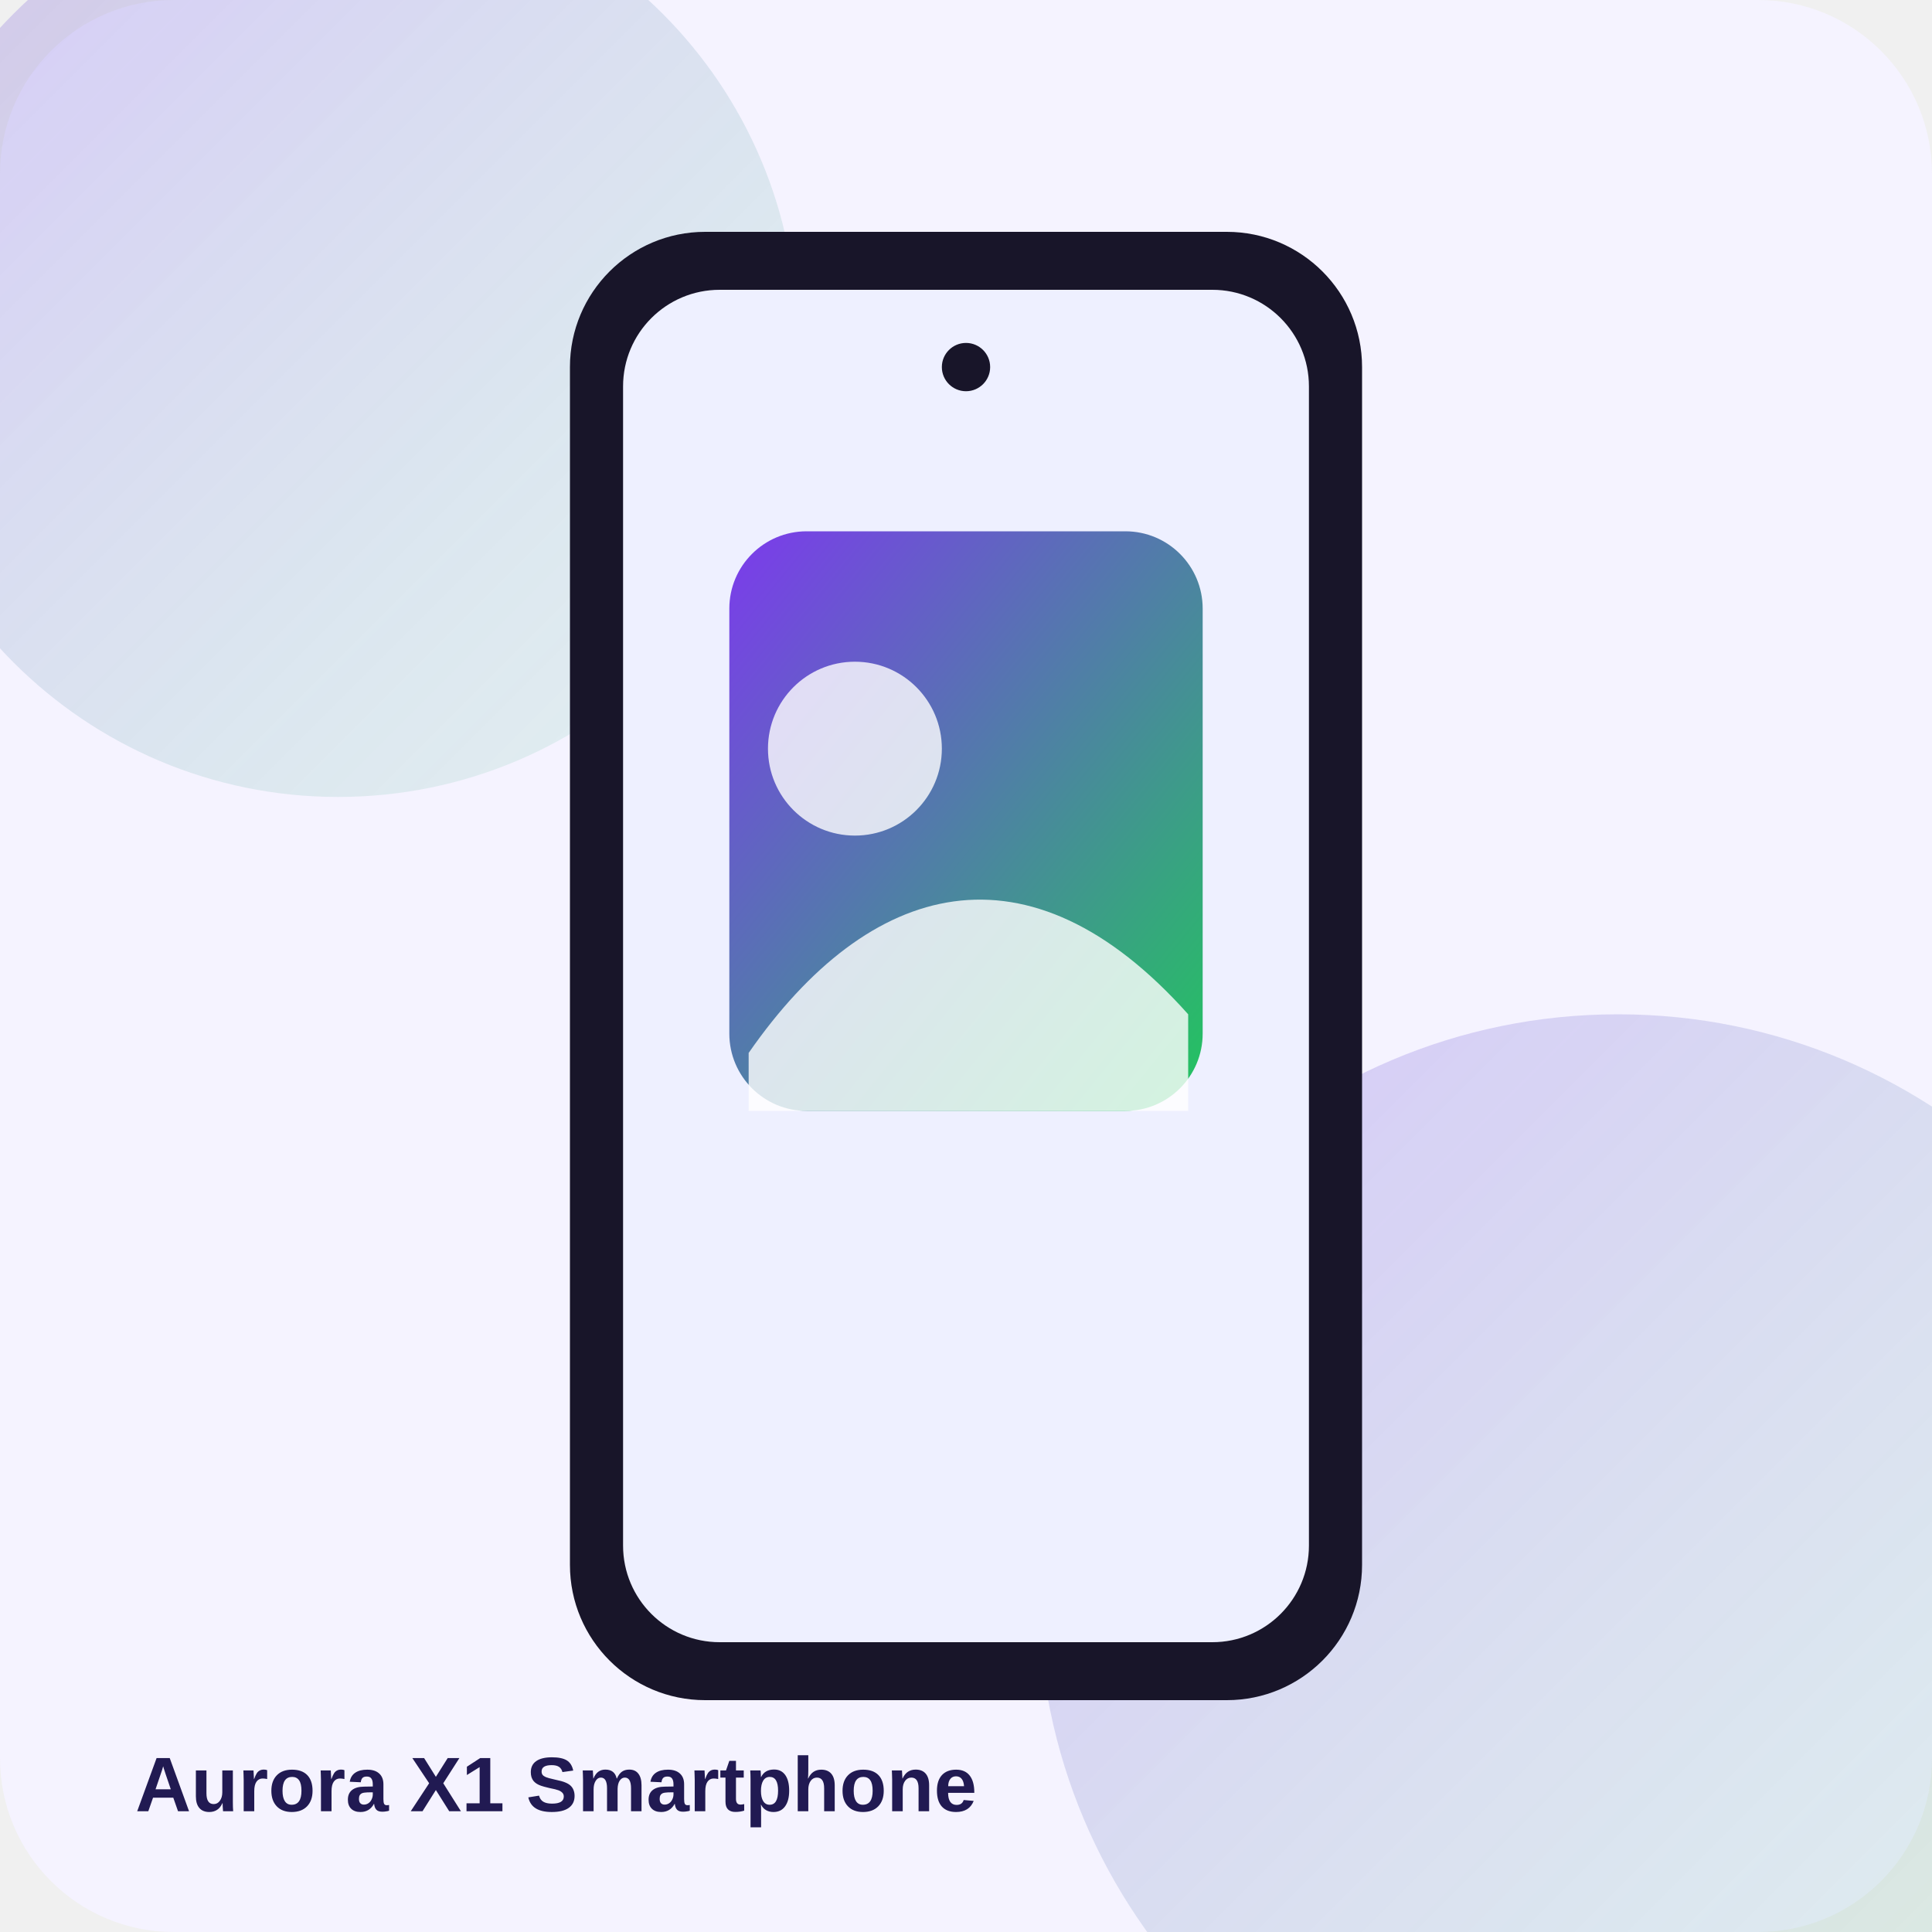
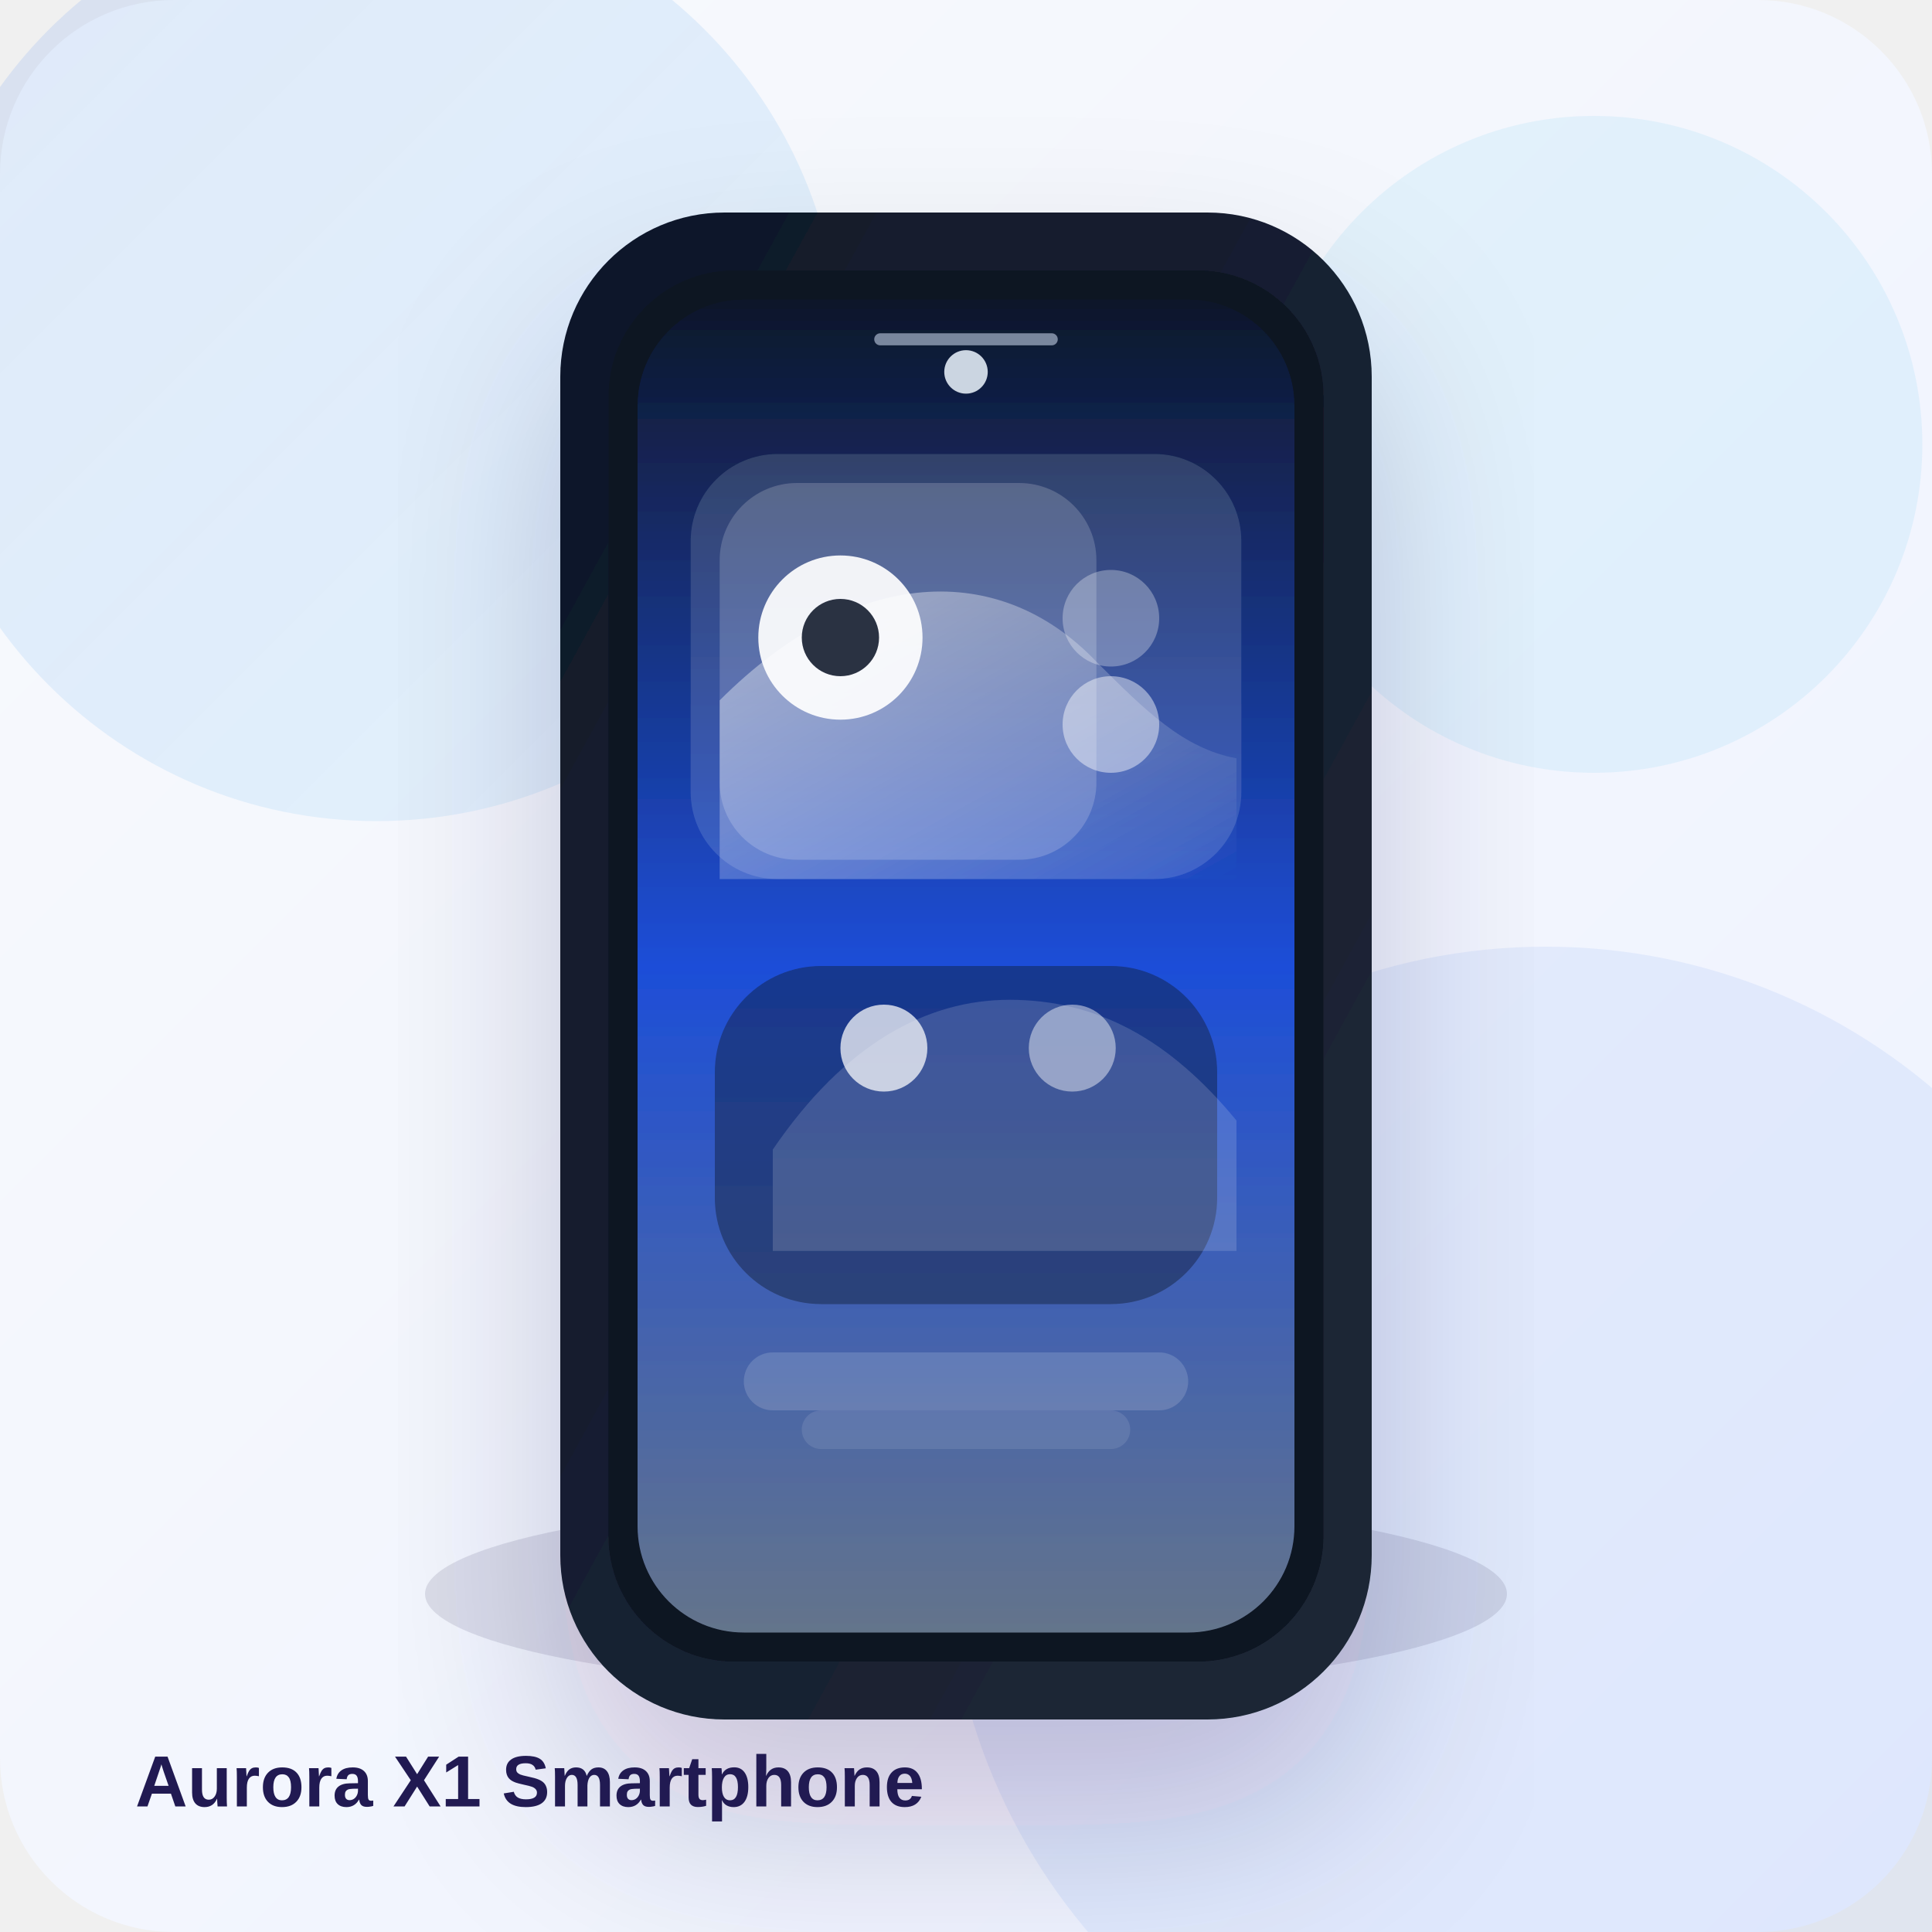
- <svg xmlns="http://www.w3.org/2000/svg" viewBox="0 0 400 400">
+ <svg xmlns="http://www.w3.org/2000/svg" viewBox="0 0 400 400" role="img" aria-label="Aurora X1 smartphone">
  <defs>
    <linearGradient id="bg" x1="0" y1="0" x2="1" y2="1">
-       <stop stop-color="#7c3aed" stop-opacity=".25" />
-       <stop offset="1" stop-color="#22c55e" stop-opacity=".08" />
+       <stop offset="0" stop-color="#f8fafc" />
+       <stop offset="1" stop-color="#eef2ff" />
    </linearGradient>
-     <linearGradient id="p" x1="0" y1="0" x2="1" y2="1">
-       <stop stop-color="#7c3aed" />
-       <stop offset="1" stop-color="#22c55e" />
+     <linearGradient id="glow" x1="0" y1="0" x2="1" y2="1">
+       <stop stop-color="#2563eb" stop-opacity=".12" />
+       <stop offset="1" stop-color="#0ea5e9" stop-opacity=".08" />
    </linearGradient>
+     <linearGradient id="body" x1="0" y1="0" x2="1" y2="1">
+       <stop stop-color="#0f172a" />
+       <stop offset="1" stop-color="#1f2937" />
+     </linearGradient>
+     <linearGradient id="screen" x1="0" y1="0" x2="0" y2="1">
+       <stop stop-color="#0f172a" />
+       <stop offset=".5" stop-color="#1d4ed8" />
+       <stop offset="1" stop-color="#64748b" />
+     </linearGradient>
+     <linearGradient id="shine" x1="0" y1="0" x2="1" y2="1">
+       <stop stop-color="#fff" stop-opacity=".85" />
+       <stop offset="1" stop-color="#fff" stop-opacity="0" />
+     </linearGradient>
+     <filter id="shadow" x="-20%" y="-20%" width="140%" height="160%">
+       <feDropShadow dx="0" dy="22" stdDeviation="20" flood-color="#1e1b4b" flood-opacity=".20" />
+     </filter>
  </defs>
-   <rect width="400" height="400" rx="36" fill="#f5f3ff" />
-   <circle cx="70" cy="70" r="95" fill="url(#bg)" />
-   <circle cx="335" cy="330" r="120" fill="url(#bg)" />
-   <rect x="118" y="48" width="164" height="304" rx="28" fill="#181529" />
-   <rect x="129" y="60" width="142" height="280" rx="20" fill="#eef0ff" />
-   <circle cx="200" cy="76" r="5" fill="#181529" />
-   <rect x="151" y="110" width="98" height="120" rx="16" fill="url(#p)" />
-   <circle cx="177" cy="155" r="18" fill="white" opacity=".8" />
-   <path d="M155 218c25-36 58-45 91-8v20h-91z" fill="#fff" opacity=".8" />
-   <text x="28" y="375" font-family="Arial,sans-serif" font-size="16" font-weight="700" fill="#211a52">Aurora X1 Smartphone</text>
+   <rect width="400" height="400" rx="36" fill="url(#bg)" />
+   <circle cx="78" cy="74" r="96" fill="url(#glow)" />
+   <circle cx="330" cy="92" r="68" fill="#0ea5e9" opacity=".08" />
+   <circle cx="320" cy="320" r="124" fill="#2563eb" opacity=".08" />
+   <ellipse cx="200" cy="330" rx="112" ry="20" fill="#1e1b4b" opacity=".12" />
+   <g filter="url(#shadow)">
+     <rect x="116" y="44" width="168" height="312" rx="34" fill="url(#body)" />
+     <rect x="126" y="56" width="148" height="288" rx="26" fill="#0b1220" />
+     <rect x="132" y="62" width="136" height="276" rx="22" fill="url(#screen)" />
+     <circle cx="200" cy="77" r="4.5" fill="#cbd5e1" />
+     <rect x="181" y="69" width="38" height="2.5" rx="1.25" fill="#94a3b8" opacity=".8" />
+     <rect x="143" y="94" width="114" height="88" rx="18" fill="#fff" opacity=".14" />
+     <rect x="149" y="100" width="78" height="78" rx="16" fill="#fff" opacity=".18" />
+     <path d="M149 145c28-28 58-29 78-8 10 10 18 18 29 20v25H149z" fill="url(#shine)" opacity=".55" />
+     <circle cx="174" cy="132" r="17" fill="#fff" opacity=".92" />
+     <circle cx="174" cy="132" r="8" fill="#0f172a" opacity=".88" />
+     <circle cx="230" cy="128" r="10" fill="#fff" opacity=".3" />
+     <circle cx="230" cy="150" r="10" fill="#fff" opacity=".45" />
+     <rect x="148" y="200" width="104" height="70" rx="22" fill="#0f172a" opacity=".42" />
+     <path d="M160 238c15-22 32-31 49-31 18 0 33 8 47 25v27H160z" fill="#fff" opacity=".15" />
+     <circle cx="183" cy="217" r="9" fill="#fff" opacity=".72" />
+     <circle cx="222" cy="217" r="9" fill="#fff" opacity=".45" />
+     <rect x="154" y="280" width="92" height="12" rx="6" fill="#fff" opacity=".15" />
+     <rect x="166" y="292" width="68" height="8" rx="4" fill="#fff" opacity=".10" />
+   </g>
+   <text x="28" y="374" font-family="Arial,sans-serif" font-size="15" font-weight="700" fill="#211a52">Aurora X1 Smartphone</text>
</svg>
